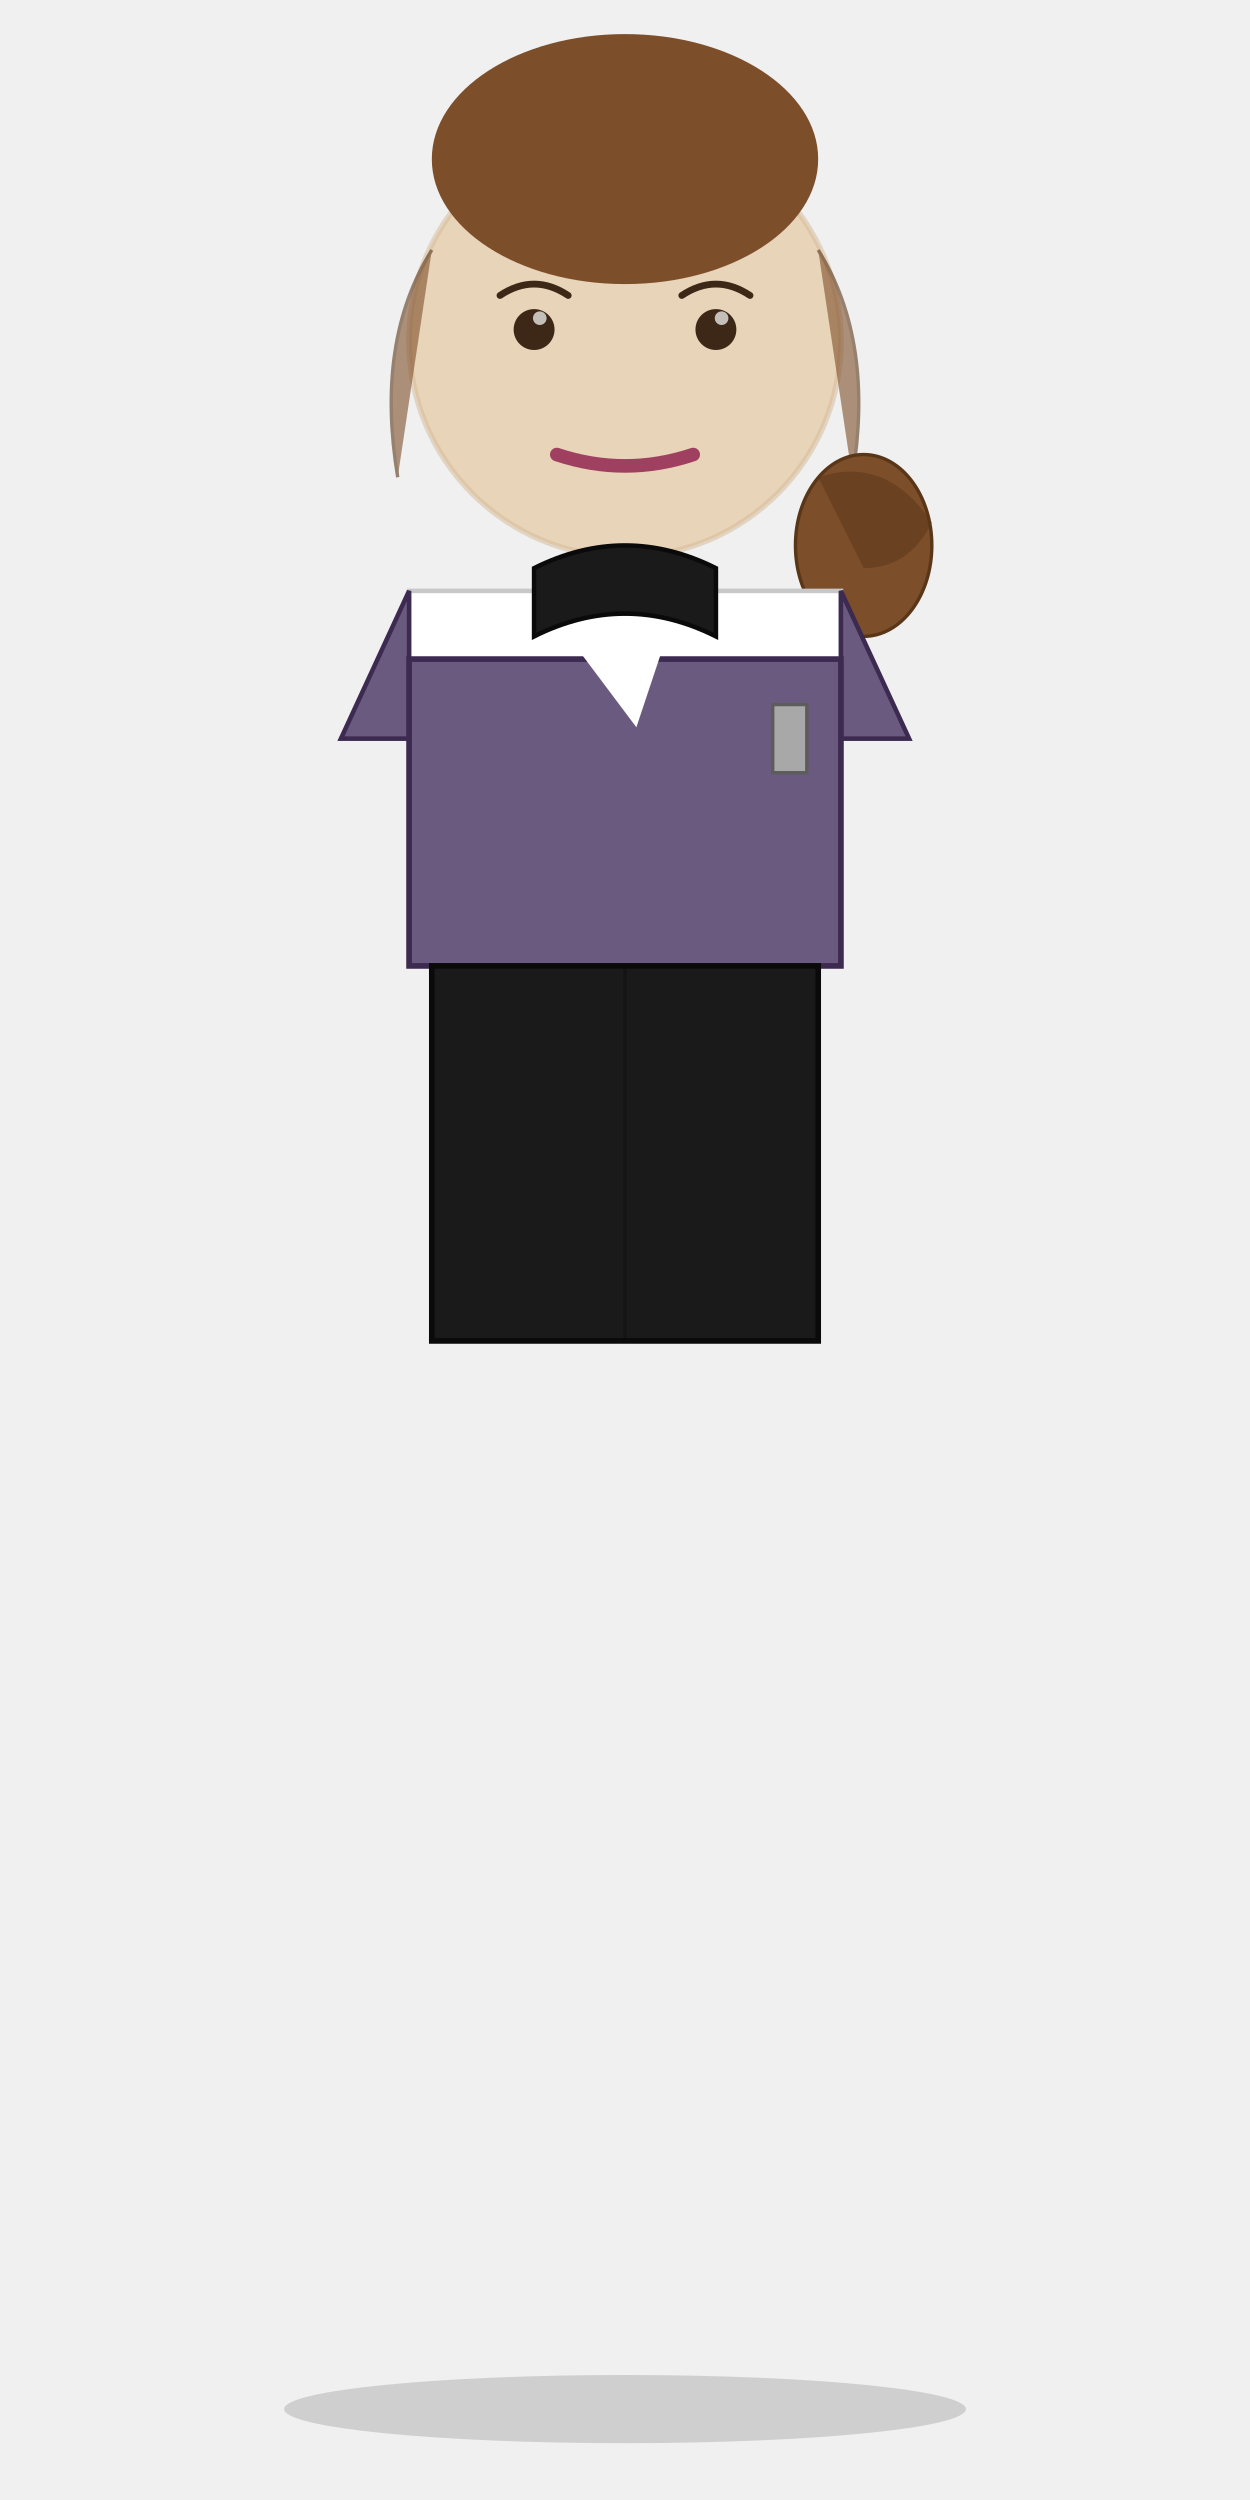
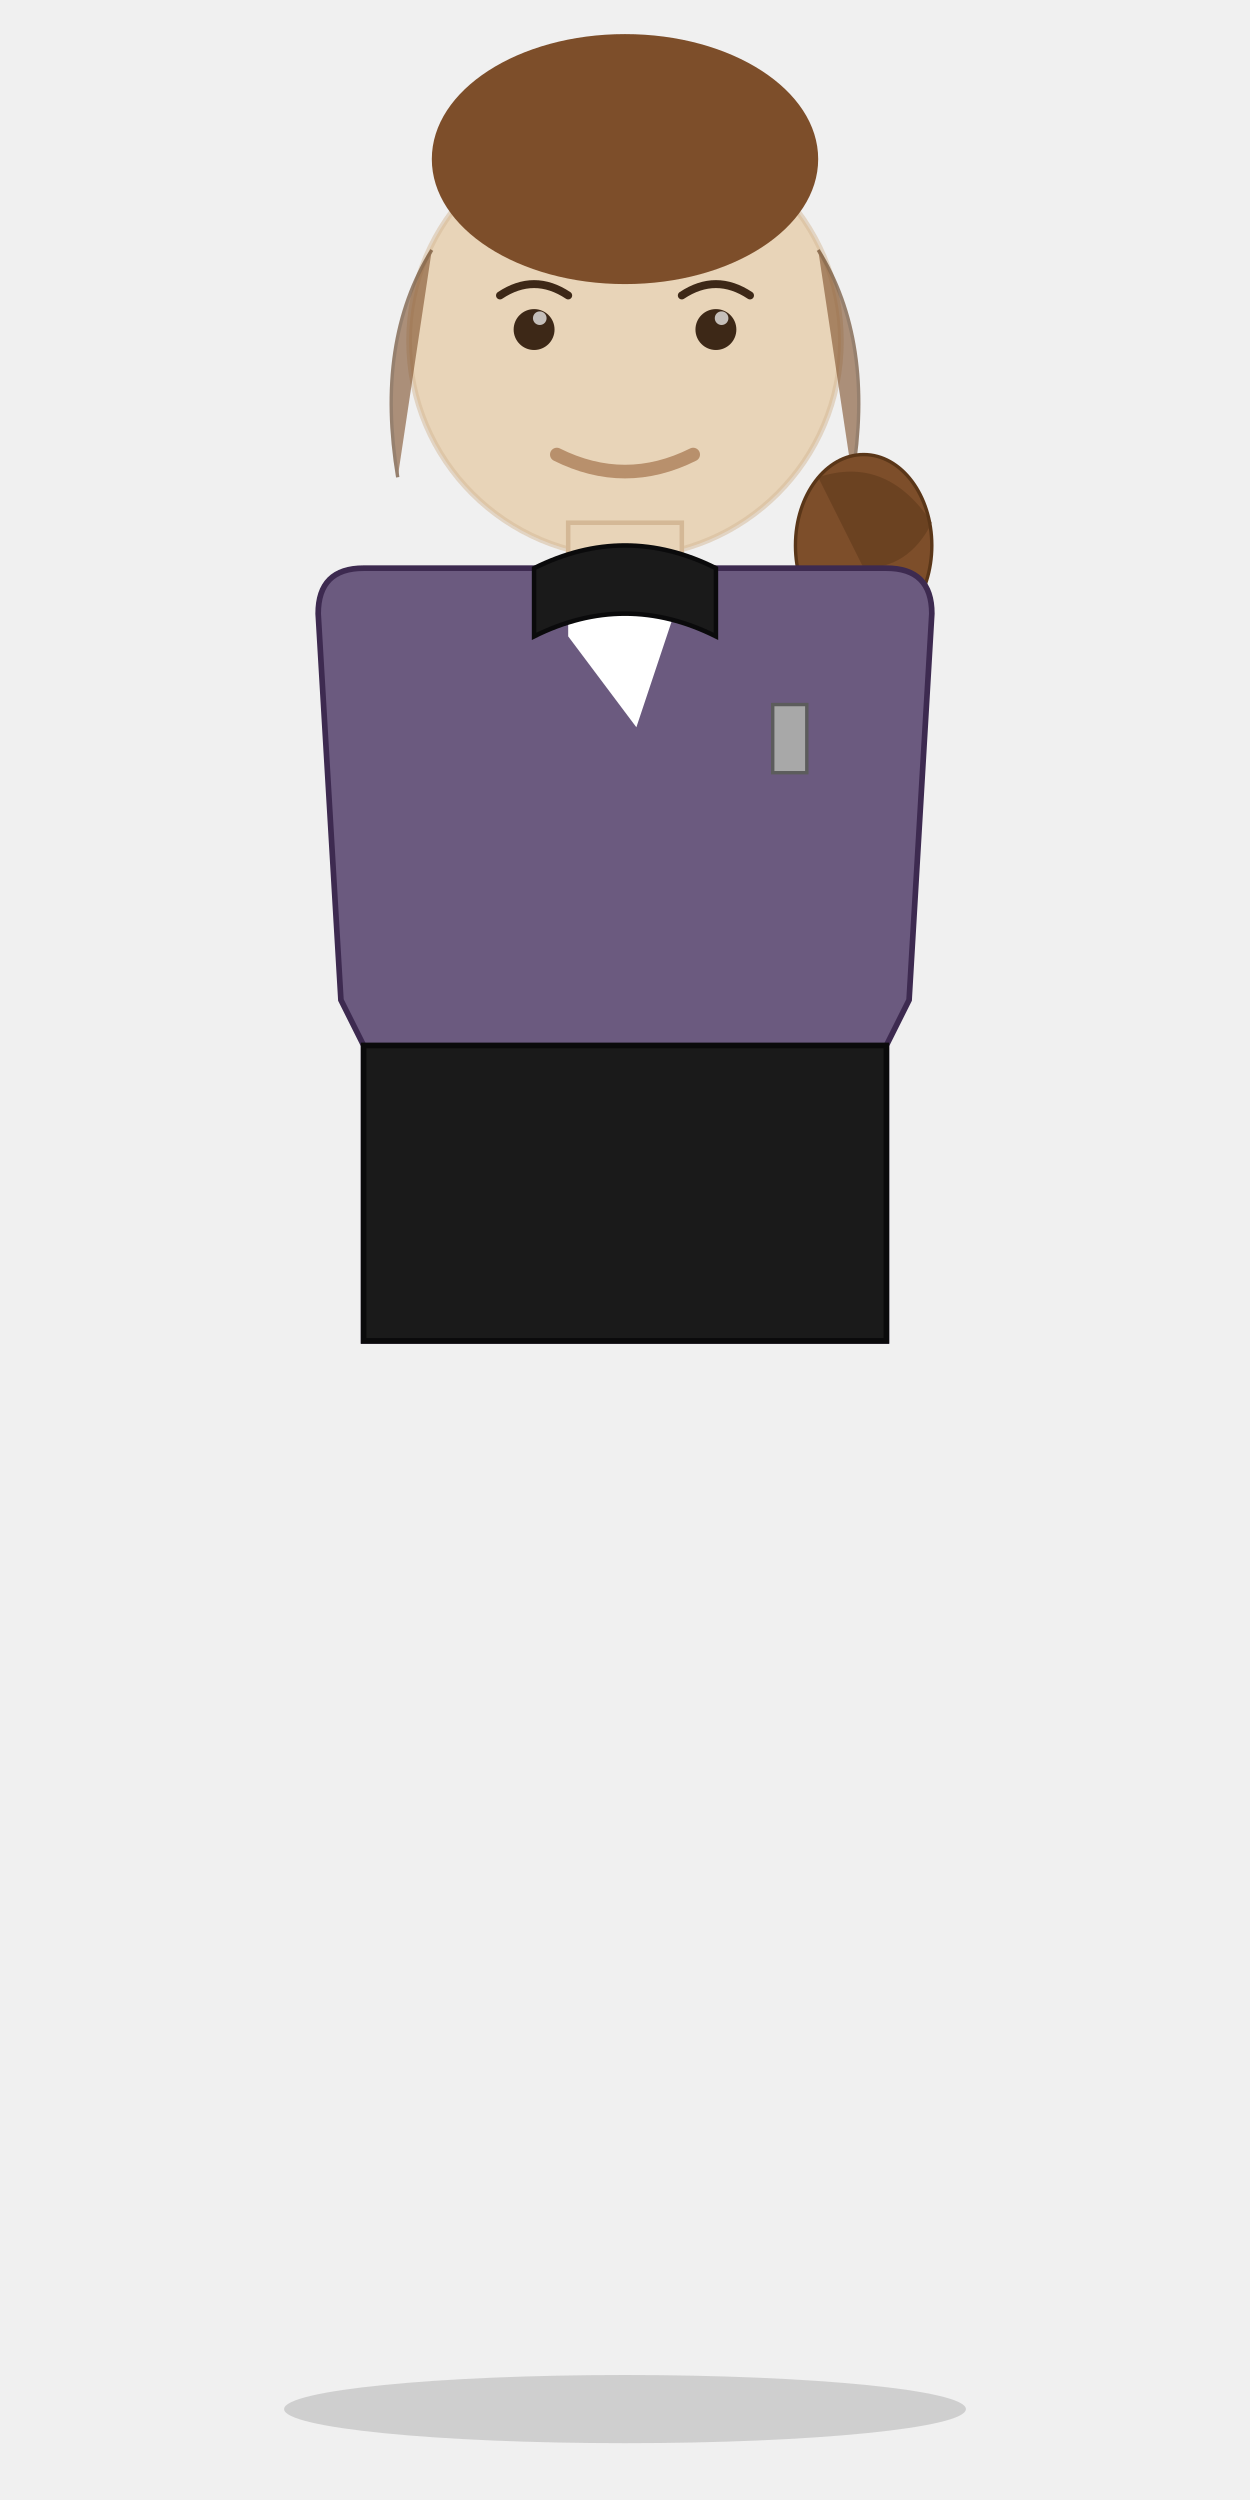
<svg xmlns="http://www.w3.org/2000/svg" viewBox="0 0 110 220" width="110" height="220">
  <ellipse cx="55" cy="212" rx="30" ry="3" fill="#000000" opacity="0.14" />
  <circle cx="55" cy="30" r="19" fill="#E8D4B8" />
  <circle cx="55" cy="30" r="19" fill="none" stroke="#D4B896" stroke-width="0.5" opacity="0.5" />
+   <circle cx="47" cy="29" r="1.8" fill="#3D2817" />
+   <circle cx="63" cy="29" r="1.8" fill="#3D2817" />
+   <circle cx="47.5" cy="28" r="0.6" fill="#FFFFFF" opacity="0.7" />
+   <circle cx="63.5" cy="28" r="0.6" fill="#FFFFFF" opacity="0.7" />
+   <path d="M 44 26 Q 47 24 50 26" fill="none" stroke="#3D2817" stroke-width="0.7" stroke-linecap="round" />
+   <path d="M 60 26 Q 63 24 66 26" fill="none" stroke="#3D2817" stroke-width="0.7" stroke-linecap="round" />
+   <path d="M 49 40 Q 55 43 61 40" stroke="#B8906C" stroke-width="1.2" fill="none" stroke-linecap="round" />
  <ellipse cx="55" cy="14" rx="17" ry="11" fill="#7D4E2A" />
  <path d="M 38 22 Q 33 30 35 42" fill="#7D4E2A" stroke="#5A3618" stroke-width="0.3" opacity="0.6" />
  <path d="M 72 22 Q 77 30 75 42" fill="#7D4E2A" stroke="#5A3618" stroke-width="0.3" opacity="0.6" />
  <ellipse cx="76" cy="48" rx="6" ry="8" fill="#7D4E2A" stroke="#5A3618" stroke-width="0.3" />
  <path d="M 72 42 Q 78 40 82 46 Q 80 50 76 50" fill="#5A3618" opacity="0.5" />
-   <circle cx="47" cy="29" r="1.8" fill="#3D2817" />
-   <circle cx="63" cy="29" r="1.8" fill="#3D2817" />
-   <circle cx="47.5" cy="28" r="0.6" fill="#FFFFFF" opacity="0.7" />
-   <circle cx="63.5" cy="28" r="0.6" fill="#FFFFFF" opacity="0.7" />
-   <path d="M 44 26 Q 47 24 50 26" fill="none" stroke="#3D2817" stroke-width="0.6" stroke-linecap="round" />
-   <path d="M 60 26 Q 63 24 66 26" fill="none" stroke="#3D2817" stroke-width="0.6" stroke-linecap="round" />
-   <path d="M 49 40 Q 55 42 61 40" stroke="#A04060" stroke-width="1.2" fill="none" stroke-linecap="round" />
-   <rect x="36" y="52" width="38" height="33" fill="#FFFFFF" stroke="#C8C8C8" stroke-width="0.4" />
-   <path d="M 36 52 L 36 65 L 30 65 L 36 52 Z M 74 52 L 74 65 L 80 65 L 74 52 Z" fill="#6B5A7F" stroke="#3D2A50" stroke-width="0.4" />
-   <rect x="36" y="58" width="38" height="27" fill="#6B5A7F" stroke="#3D2A50" stroke-width="0.5" />
+   <rect x="50" y="46" width="10" height="6" fill="#E8D4B8" stroke="#D4B896" stroke-width="0.4" />
+   <path d="     M 28 54     Q 28 50 32 50     L 78 50     Q 82 50 82 54     L 80 88     L 78 92     L 78 118     L 32 118     L 32 92     L 30 88     Z   " fill="#6B5A7F" stroke="#3D2A50" stroke-width="0.5" />
+   <path d="     M 32 92     L 78 92     L 78 118     L 32 118     Z   " fill="#1A1A1A" stroke="#0A0A0B" stroke-width="0.5" />
  <path d="M 50 52 L 60 52 L 56 64 L 50 56 Z" fill="#FFFFFF" />
  <path d="M 47 50 Q 55 46 63 50 L 63 56 Q 55 52 47 56 Z" fill="#1A1A1A" stroke="#0A0A0B" stroke-width="0.4" />
  <rect x="68" y="62" width="3" height="6" fill="#A8A8A8" stroke="#5C5C5C" stroke-width="0.3" />
-   <rect x="38" y="85" width="34" height="33" fill="#1A1A1A" stroke="#0A0A0B" stroke-width="0.5" />
-   <line x1="55" y1="85" x2="55" y2="118" stroke="#0A0A0B" stroke-width="0.3" opacity="0.4" />
</svg>
